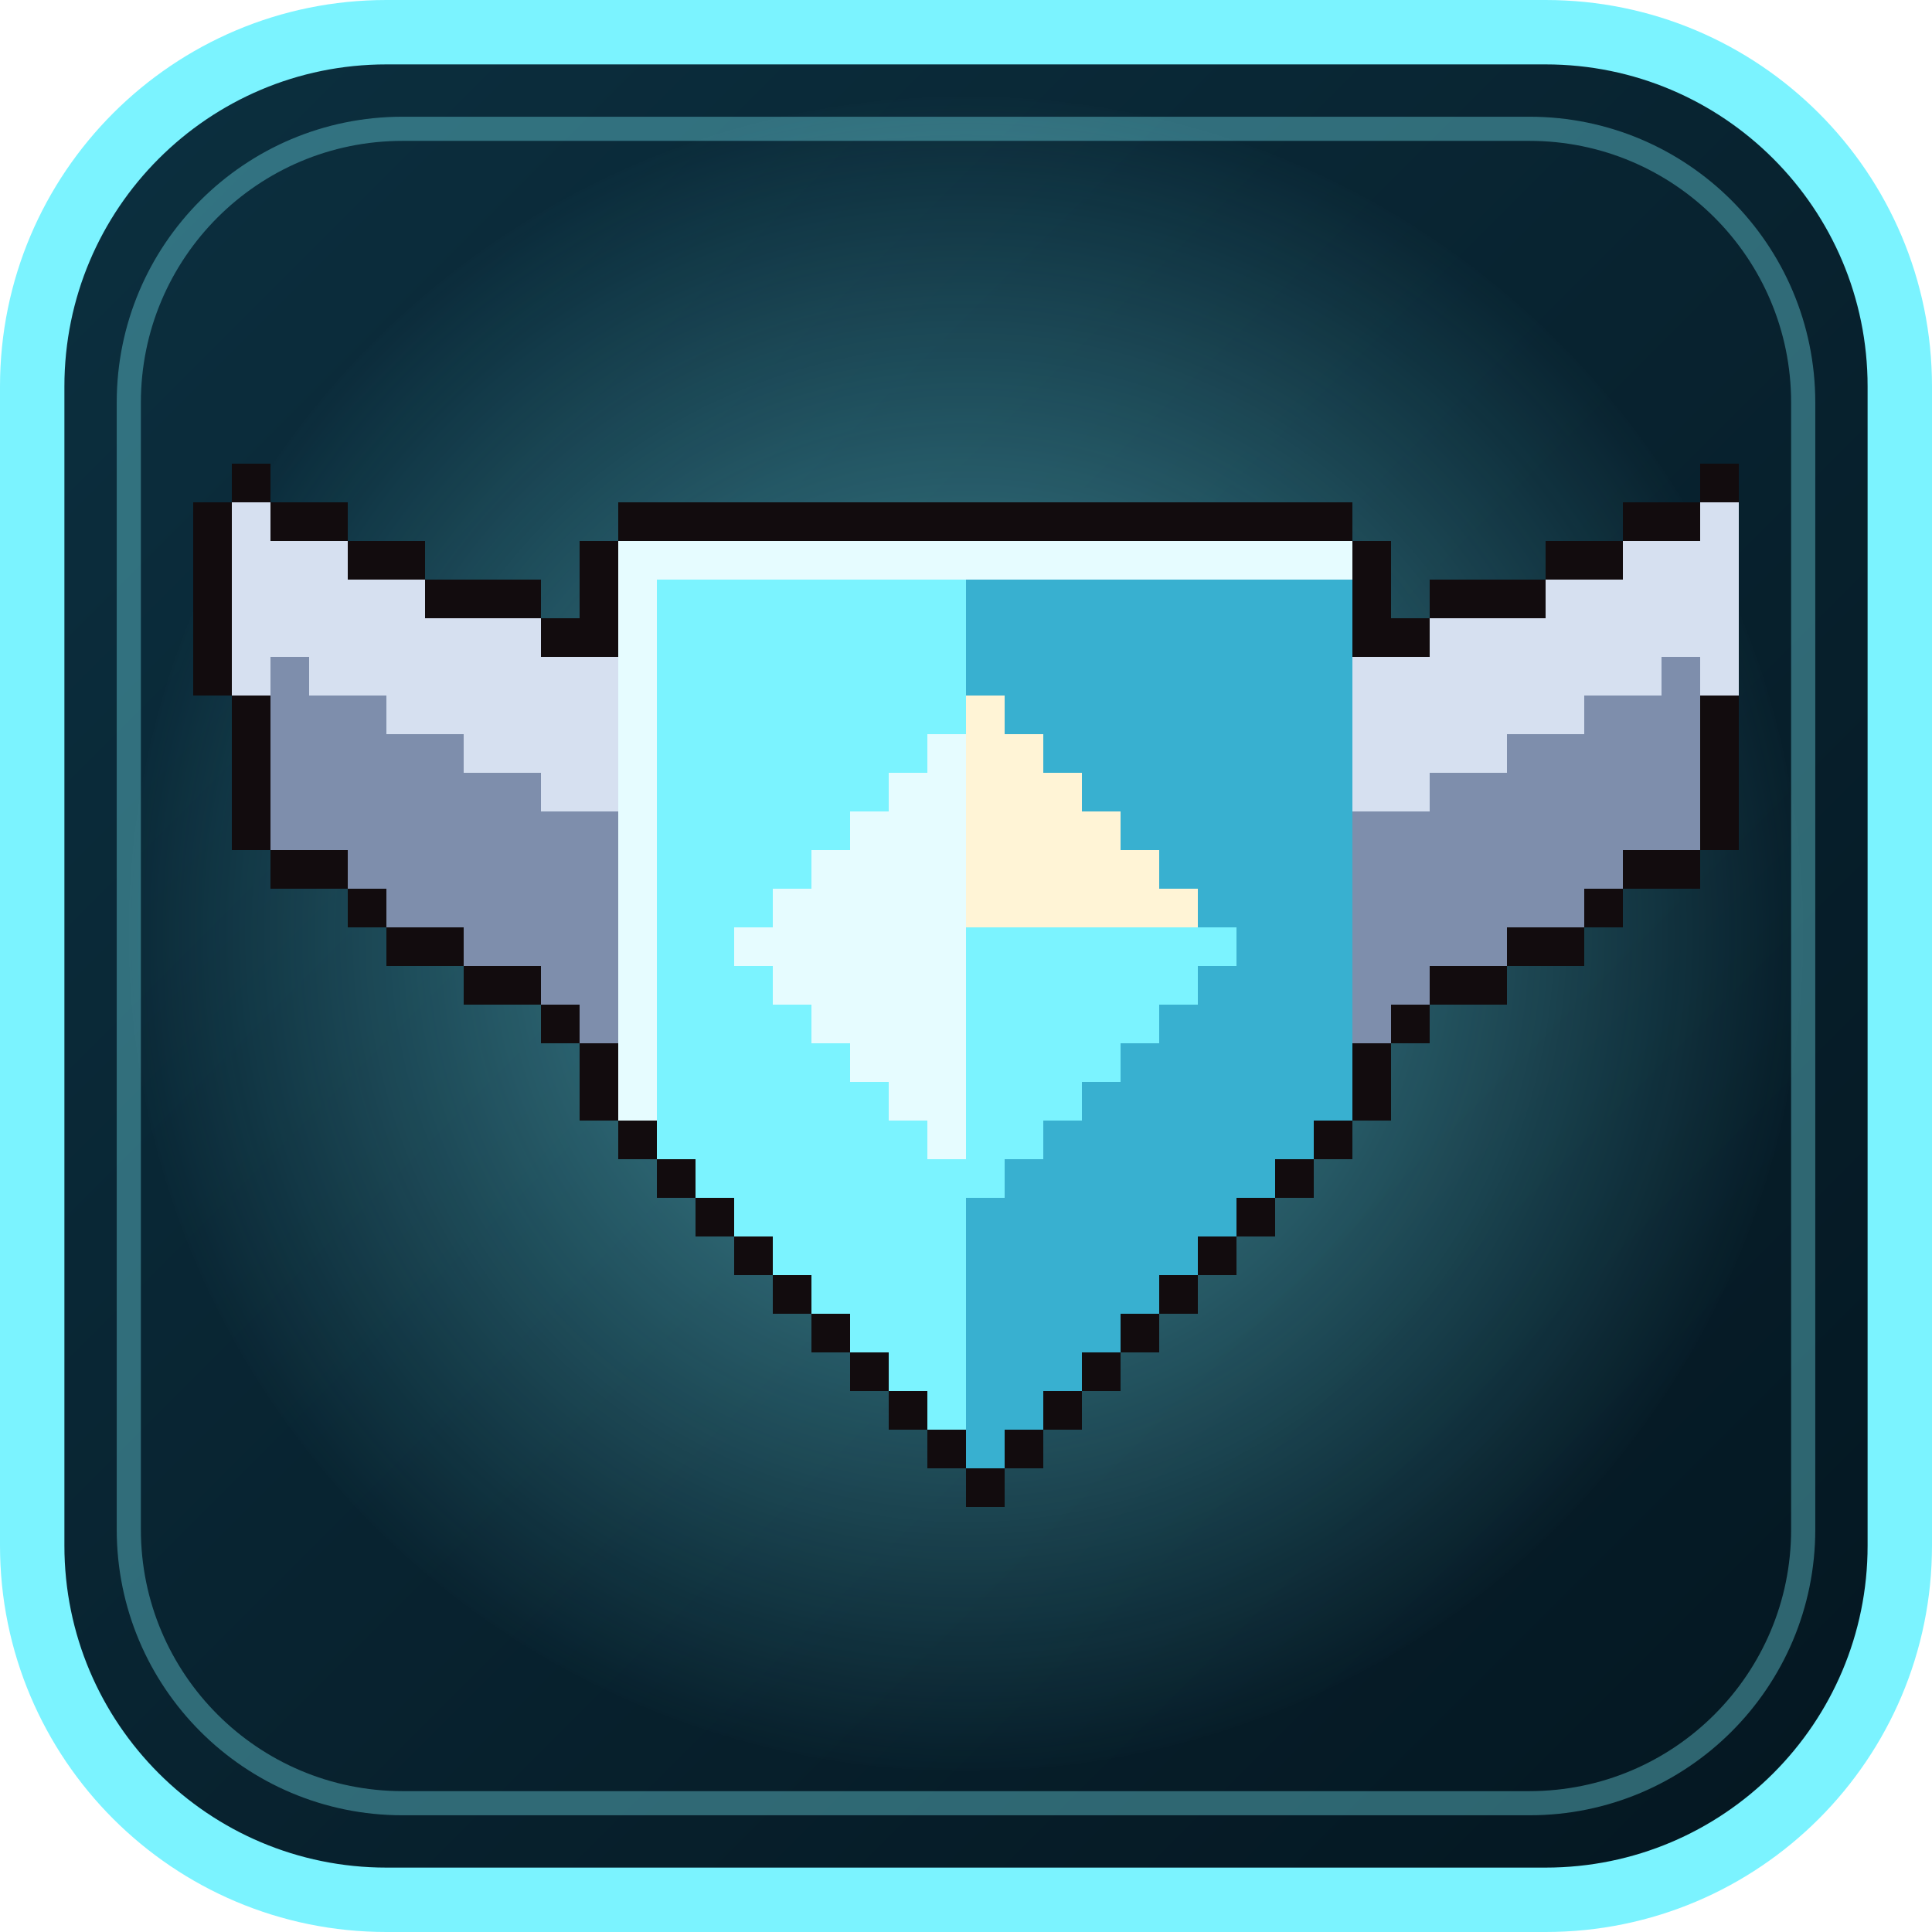
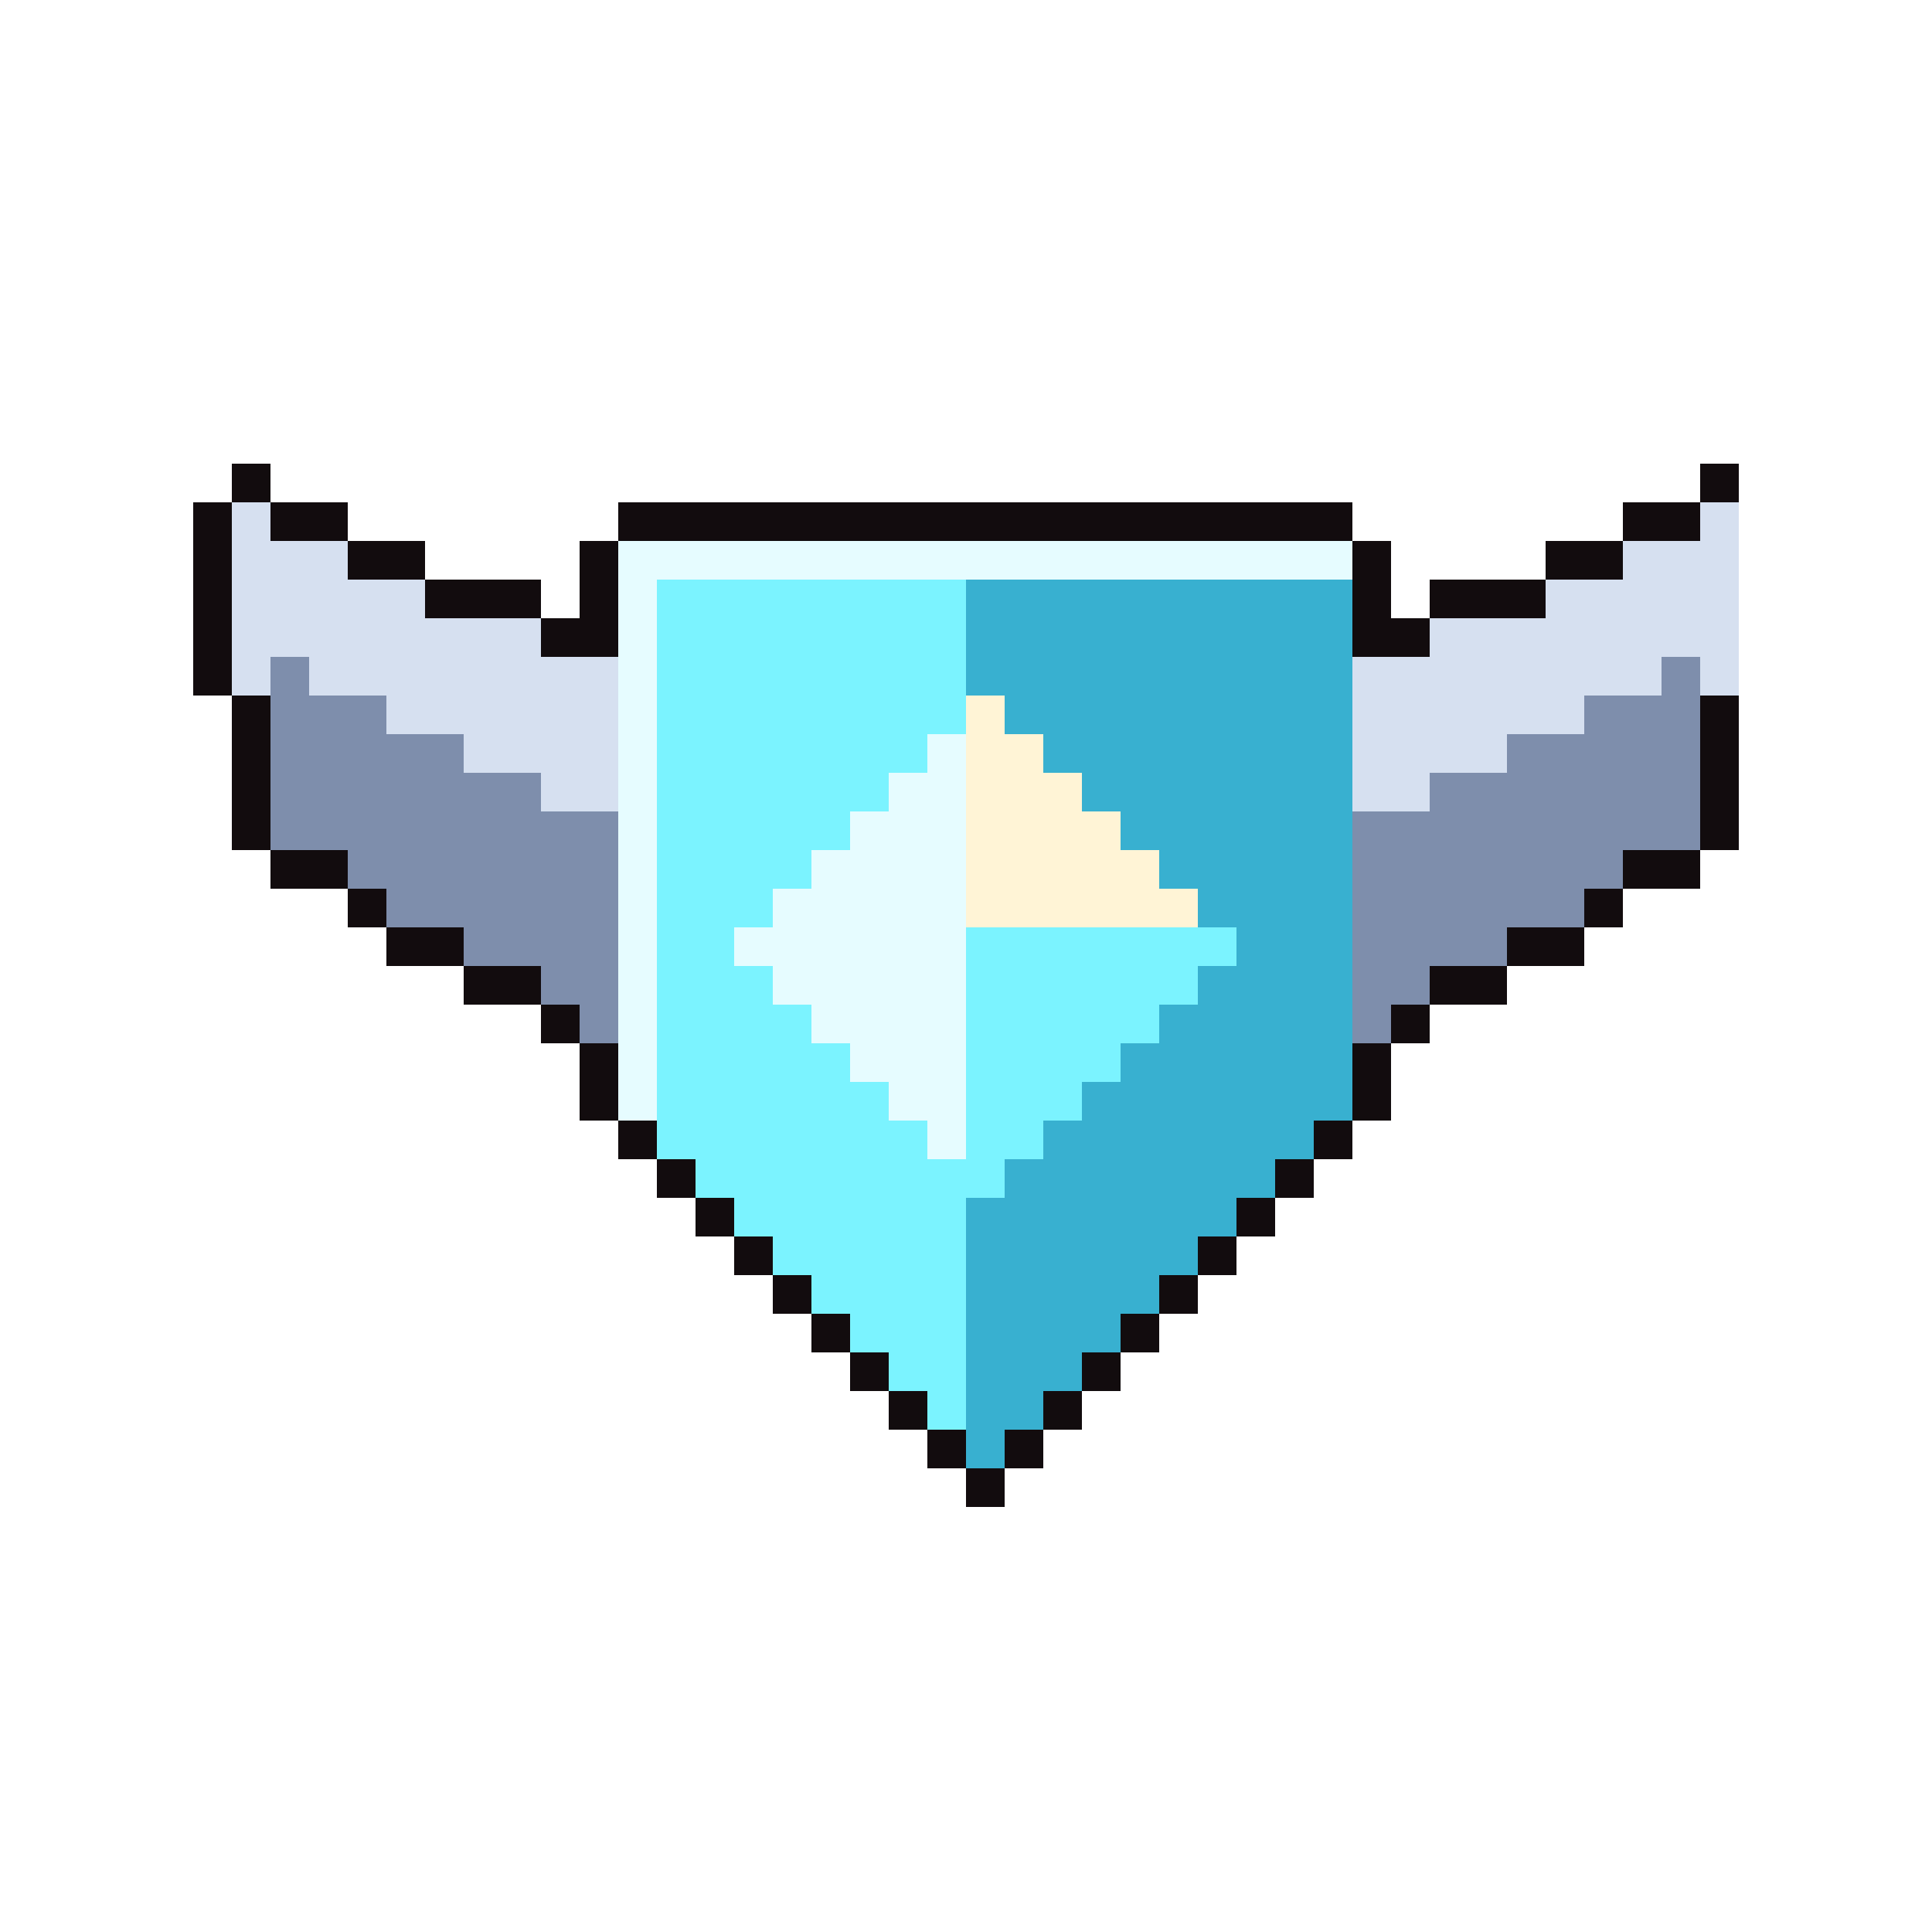
<svg xmlns="http://www.w3.org/2000/svg" viewBox="0 0 120 120">
  <defs>
    <linearGradient id="bt5" x1="0" y1="0" x2="1" y2="1">
      <stop offset="0" stop-color="#0c3040" />
      <stop offset="1" stop-color="#041620" />
    </linearGradient>
    <radialGradient id="gt5">
      <stop offset="0" stop-color="#7bf3ff" stop-opacity=".55" />
      <stop offset="1" stop-color="#7bf3ff" stop-opacity="0" />
    </radialGradient>
  </defs>
-   <rect x="2" y="2" width="116" height="116" rx="22" fill="url(#bt5)" stroke="#7bf3ff" stroke-width="4" />
-   <rect x="8" y="8" width="104" height="104" rx="17" fill="none" stroke="#7bf3ff" stroke-opacity=".35" stroke-width="1.5" />
-   <circle cx="60" cy="58" r="52" fill="url(#gt5)" />
  <g transform="translate(12 12) scale(2.4)" shape-rendering="crispEdges">
    <path fill="#d6e0f0" d="M1 8h1v1h-1zM39 8h1v1h-1zM1 9h3v1h-3zM37 9h3v1h-3zM1 10h5v1h-5zM35 10h5v1h-5zM1 11h8v1h-8zM32 11h8v1h-8zM1 12h1v1h-1zM3 12h8v1h-8zM30 12h8v1h-8zM39 12h1v1h-1zM5 13h6v1h-6zM30 13h6v1h-6zM7 14h4v1h-4zM30 14h4v1h-4zM9 15h2v1h-2zM30 15h2v1h-2z" />
    <path fill="#e6fcff" d="M11 9h19v1h-19zM11 10h1v1h-1zM11 11h1v1h-1zM11 12h1v1h-1zM11 13h1v1h-1zM11 14h1v1h-1zM19 14h1v1h-1zM11 15h1v1h-1zM18 15h2v1h-2zM11 16h1v1h-1zM17 16h3v1h-3zM11 17h1v1h-1zM16 17h4v1h-4zM11 18h1v1h-1zM15 18h5v1h-5zM11 19h1v1h-1zM14 19h6v1h-6zM11 20h1v1h-1zM15 20h5v1h-5zM11 21h1v1h-1zM16 21h4v1h-4zM11 22h1v1h-1zM17 22h3v1h-3zM11 23h1v1h-1zM18 23h2v1h-2zM19 24h1v1h-1z" />
    <path fill="#7bf3ff" d="M12 10h8v1h-8zM12 11h8v1h-8zM12 12h8v1h-8zM12 13h8v1h-8zM12 14h7v1h-7zM12 15h6v1h-6zM12 16h5v1h-5zM12 17h4v1h-4zM12 18h3v1h-3zM12 19h2v1h-2zM20 19h7v1h-7zM12 20h3v1h-3zM20 20h6v1h-6zM12 21h4v1h-4zM20 21h5v1h-5zM12 22h5v1h-5zM20 22h4v1h-4zM12 23h6v1h-6zM20 23h3v1h-3zM12 24h7v1h-7zM20 24h2v1h-2zM13 25h8v1h-8zM14 26h6v1h-6zM15 27h5v1h-5zM16 28h4v1h-4zM17 29h3v1h-3zM18 30h2v1h-2zM19 31h1v1h-1z" />
    <path fill="#38b0d0" d="M20 10h10v1h-10zM20 11h10v1h-10zM20 12h10v1h-10zM21 13h9v1h-9zM22 14h8v1h-8zM23 15h7v1h-7zM24 16h6v1h-6zM25 17h5v1h-5zM26 18h4v1h-4zM27 19h3v1h-3zM26 20h4v1h-4zM25 21h5v1h-5zM24 22h6v1h-6zM23 23h7v1h-7zM22 24h7v1h-7zM21 25h7v1h-7zM20 26h7v1h-7zM20 27h6v1h-6zM20 28h5v1h-5zM20 29h4v1h-4zM20 30h3v1h-3zM20 31h2v1h-2zM20 32h1v1h-1z" />
    <path fill="#7e8eac" d="M2 12h1v1h-1zM38 12h1v1h-1zM2 13h3v1h-3zM36 13h3v1h-3zM2 14h5v1h-5zM34 14h5v1h-5zM2 15h7v1h-7zM32 15h7v1h-7zM2 16h9v1h-9zM30 16h9v1h-9zM4 17h7v1h-7zM30 17h7v1h-7zM5 18h6v1h-6zM30 18h6v1h-6zM7 19h4v1h-4zM30 19h4v1h-4zM9 20h2v1h-2zM30 20h2v1h-2zM10 21h1v1h-1zM30 21h1v1h-1z" />
    <path fill="#fff4d6" d="M20 13h1v1h-1zM20 14h2v1h-2zM20 15h3v1h-3zM20 16h4v1h-4zM20 17h5v1h-5zM20 18h6v1h-6z" />
    <path fill="#120c0e" d="M1 7h1v1h-1zM39 7h1v1h-1zM0 8h1v1h-1zM2 8h2v1h-2zM11 8h19v1h-19zM37 8h2v1h-2zM0 9h1v1h-1zM4 9h2v1h-2zM10 9h1v1h-1zM30 9h1v1h-1zM35 9h2v1h-2zM0 10h1v1h-1zM6 10h3v1h-3zM10 10h1v1h-1zM30 10h1v1h-1zM32 10h3v1h-3zM0 11h1v1h-1zM9 11h2v1h-2zM30 11h2v1h-2zM0 12h1v1h-1zM1 13h1v1h-1zM39 13h1v1h-1zM1 14h1v1h-1zM39 14h1v1h-1zM1 15h1v1h-1zM39 15h1v1h-1zM1 16h1v1h-1zM39 16h1v1h-1zM2 17h2v1h-2zM37 17h2v1h-2zM4 18h1v1h-1zM36 18h1v1h-1zM5 19h2v1h-2zM34 19h2v1h-2zM7 20h2v1h-2zM32 20h2v1h-2zM9 21h1v1h-1zM31 21h1v1h-1zM10 22h1v1h-1zM30 22h1v1h-1zM10 23h1v1h-1zM30 23h1v1h-1zM11 24h1v1h-1zM29 24h1v1h-1zM12 25h1v1h-1zM28 25h1v1h-1zM13 26h1v1h-1zM27 26h1v1h-1zM14 27h1v1h-1zM26 27h1v1h-1zM15 28h1v1h-1zM25 28h1v1h-1zM16 29h1v1h-1zM24 29h1v1h-1zM17 30h1v1h-1zM23 30h1v1h-1zM18 31h1v1h-1zM22 31h1v1h-1zM19 32h1v1h-1zM21 32h1v1h-1zM20 33h1v1h-1z" />
  </g>
</svg>
